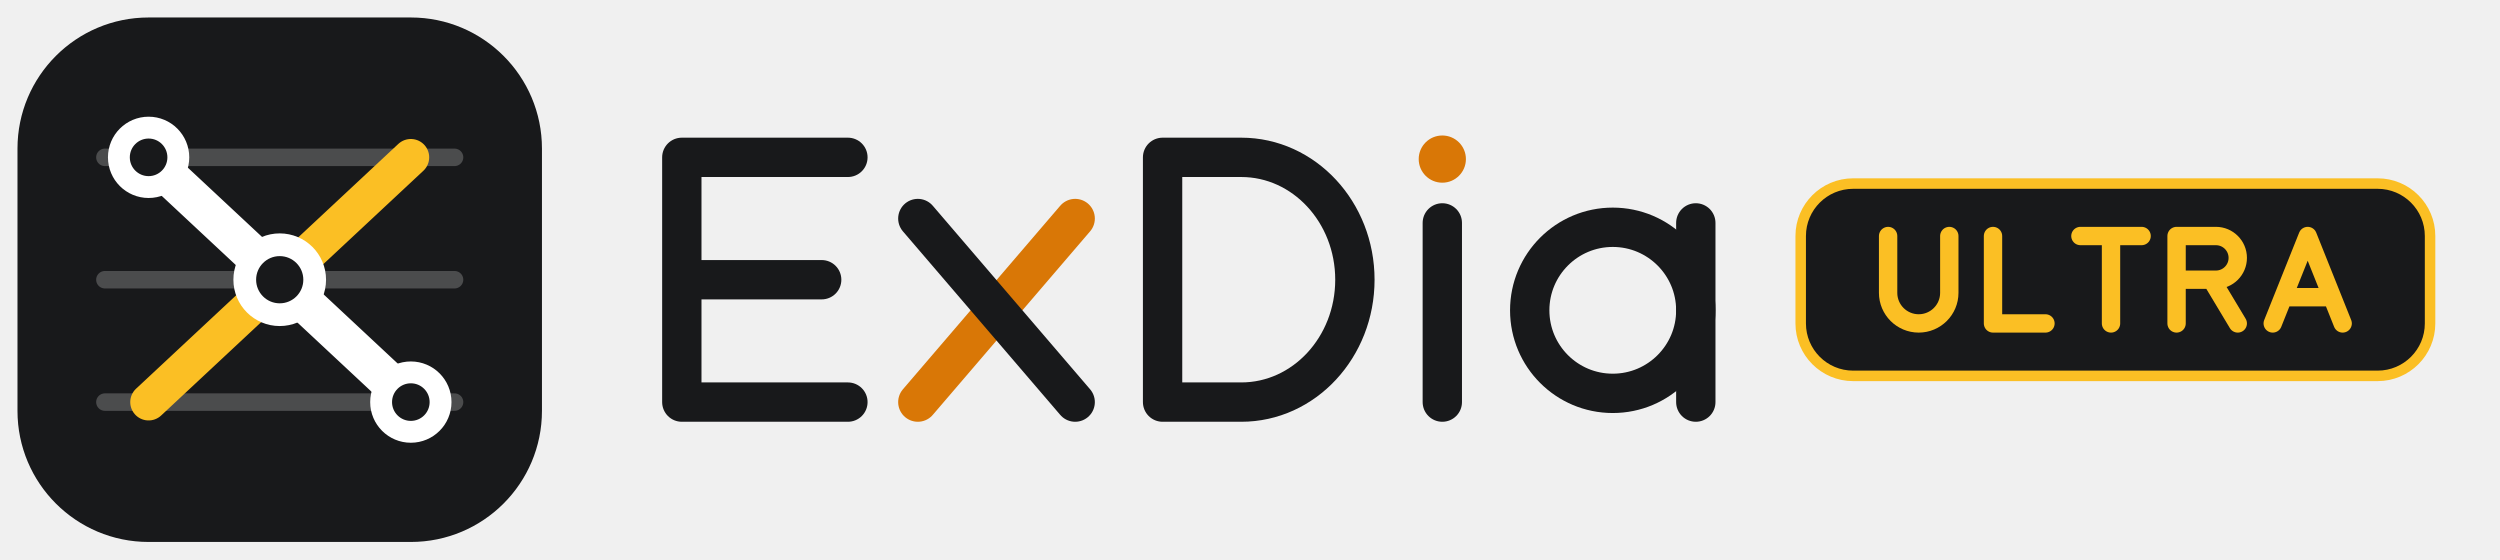
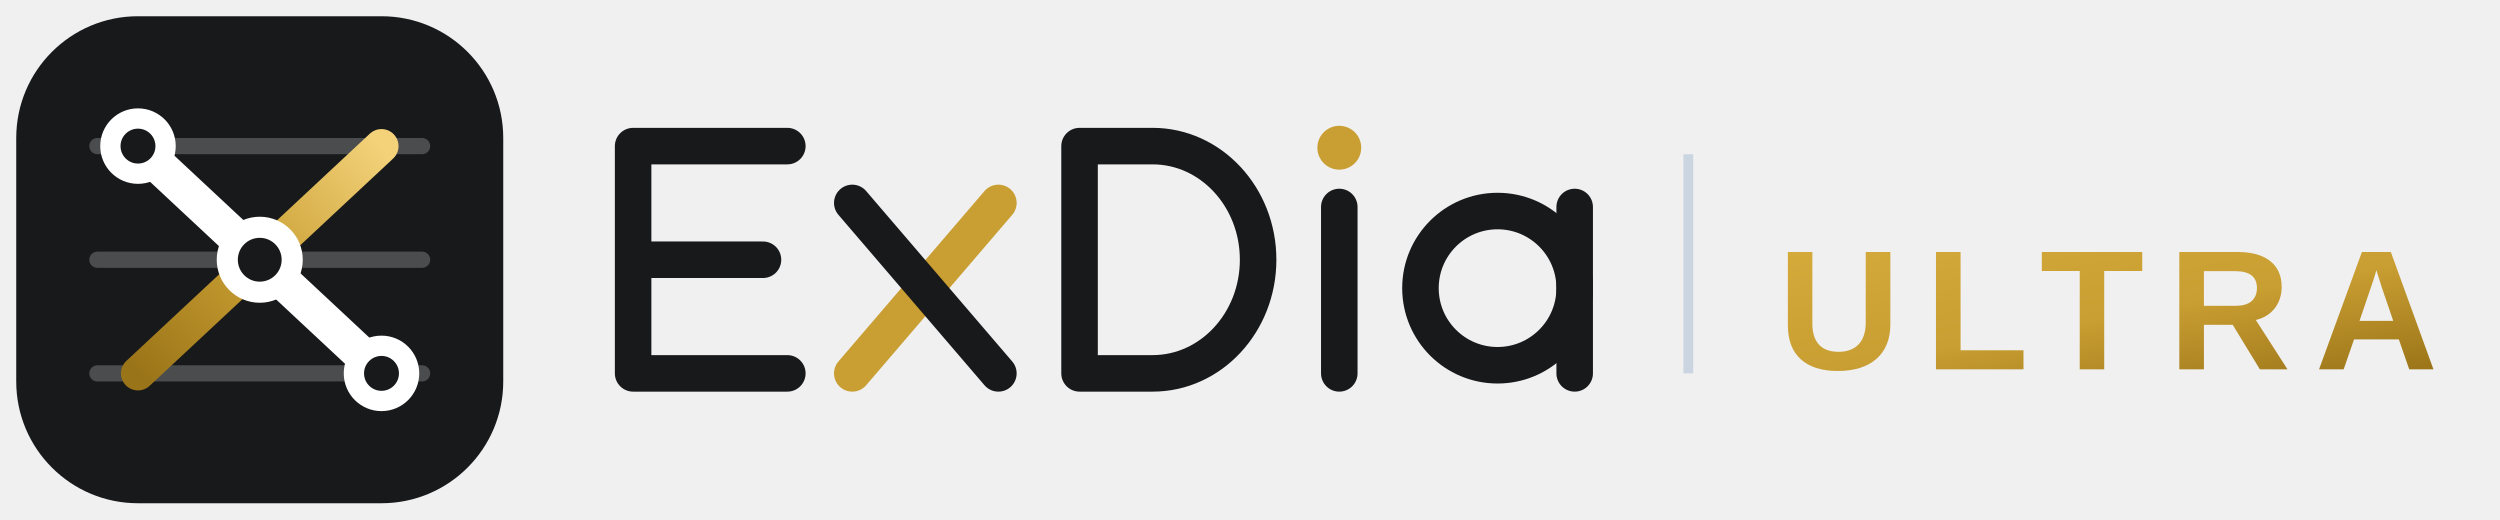
- <svg xmlns="http://www.w3.org/2000/svg" viewBox="0 0 286 64" width="286" height="64" fill="none">
+ <svg xmlns="http://www.w3.org/2000/svg" viewBox="0 0 308 64" width="308" height="64" fill="none">
+   <defs>
+     <linearGradient id="ultraBrassIcon" x1="17" y1="46" x2="47" y2="18" gradientUnits="userSpaceOnUse">
+       <stop offset="0%" stop-color="#9A7418" />
+       <stop offset="48%" stop-color="#C99E32" />
+       <stop offset="100%" stop-color="#F3D27A" />
+     </linearGradient>
+     <linearGradient id="ultraBrassText" x1="0%" y1="0%" x2="100%" y2="100%">
+       <stop offset="0%" stop-color="#D4AA3B" />
+       <stop offset="52%" stop-color="#C99E32" />
+       <stop offset="100%" stop-color="#9A7418" />
+     </linearGradient>
+   </defs>
  <rect x="2" y="2" width="60" height="60" rx="15" fill="#18191B" />
  <line x1="12" y1="18" x2="52" y2="18" stroke="#FFFFFF" stroke-width="2" stroke-linecap="round" stroke-opacity="0.22" />
  <line x1="12" y1="32" x2="52" y2="32" stroke="#FFFFFF" stroke-width="2" stroke-linecap="round" stroke-opacity="0.22" />
  <line x1="12" y1="46" x2="52" y2="46" stroke="#FFFFFF" stroke-width="2" stroke-linecap="round" stroke-opacity="0.22" />
-   <line x1="17" y1="46" x2="47" y2="18" stroke="#FBBF24" stroke-width="4.2" stroke-linecap="round" />
+   <line x1="17" y1="46" x2="47" y2="18" stroke="url(#ultraBrassIcon)" stroke-width="4.2" stroke-linecap="round" />
  <line x1="17" y1="18" x2="47" y2="46" stroke="#FFFFFF" stroke-width="4.4" stroke-linecap="round" />
  <circle cx="17" cy="18" r="3.4" fill="#18191B" stroke="#FFFFFF" stroke-width="2.5" />
  <circle cx="32" cy="32" r="4.0" fill="#18191B" stroke="#FFFFFF" stroke-width="2.6" />
  <circle cx="47" cy="46" r="3.4" fill="#18191B" stroke="#FFFFFF" stroke-width="2.5" />
  <g stroke-width="4.5" stroke-linecap="round" stroke-linejoin="round">
    <path d="M97 18H78V46H97M78 32H94" stroke="#18191B" />
-     <line x1="105" y1="46" x2="123" y2="25" stroke="#D97706" />
+     <line x1="105" y1="46" x2="123" y2="25" stroke="#C99E32" />
    <line x1="105" y1="25" x2="123" y2="46" stroke="#18191B" />
    <path d="M133 18H142A13 14 0 0 1 142 46H133Z" stroke="#18191B" />
-     <circle cx="165" cy="18.2" r="2.7" fill="#D97706" stroke="none" />
+     <circle cx="165" cy="18.2" r="2.7" fill="#C99E32" stroke="none" />
    <line x1="165" y1="25.5" x2="165" y2="46" stroke="#18191B" />
    <circle cx="184.5" cy="35.5" r="9.5" stroke="#18191B" />
    <line x1="194" y1="25.5" x2="194" y2="46" stroke="#18191B" />
  </g>
-   <rect x="206" y="21" width="72" height="22" rx="6" fill="#18191B" stroke="#FBBF24" stroke-width="1.2" />
-   <g stroke="#FBBF24" stroke-width="2.1" stroke-linecap="round" stroke-linejoin="round">
-     <path d="M216 27V33.5A3.5 3.5 0 0 0 223 33.5V27" />
-     <path d="M228 27V37H234" />
-     <path d="M238 27H245M241.5 27V37" />
-     <path d="M249 37V27H253.5A2.5 2.5 0 0 1 253.5 32H249M253 32L256 37" />
-     <path d="M260 37L264 27L268 37M261.3 34H266.7" />
-   </g>
+   <line x1="208" y1="19" x2="208" y2="46" stroke="#CBD5E1" stroke-width="1.2" />
+   <text x="219" y="45.5" fill="url(#ultraBrassText)" font-family="'Segoe UI', 'BIZ UDGothic', 'Yu Gothic UI', Arial, sans-serif" font-size="21" font-weight="700" letter-spacing="0.14em">ULTRA</text>
</svg>
